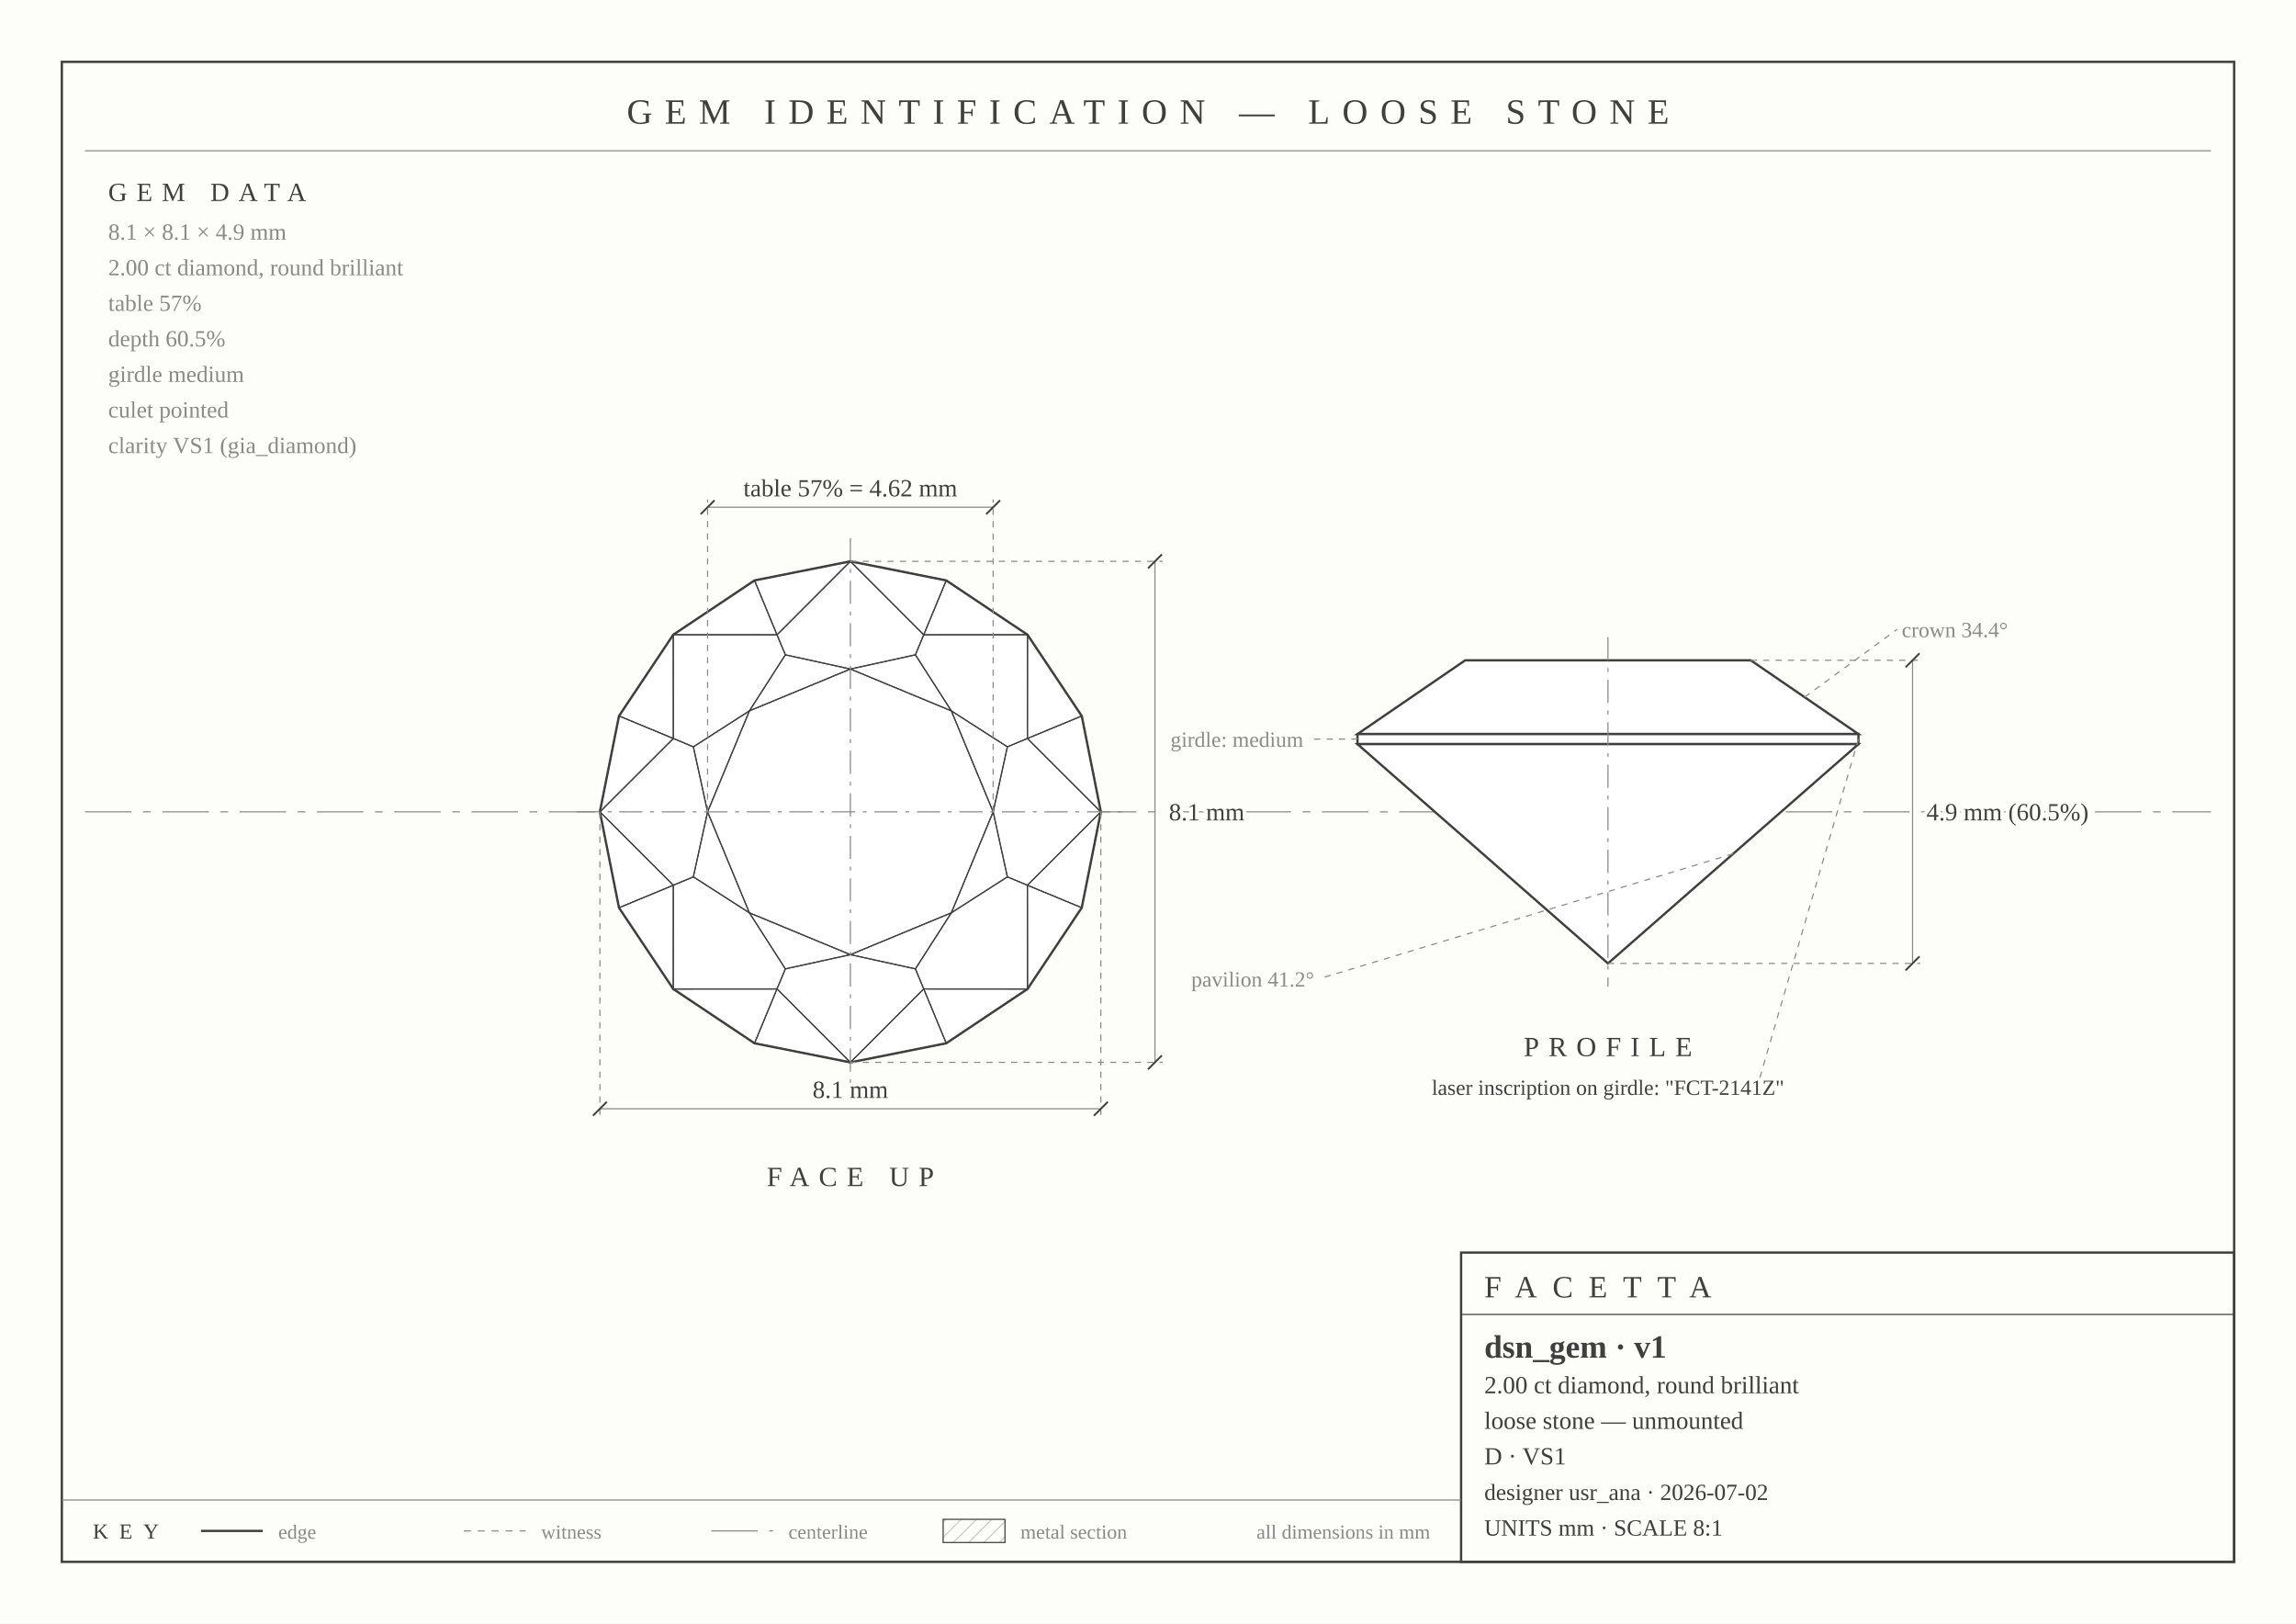
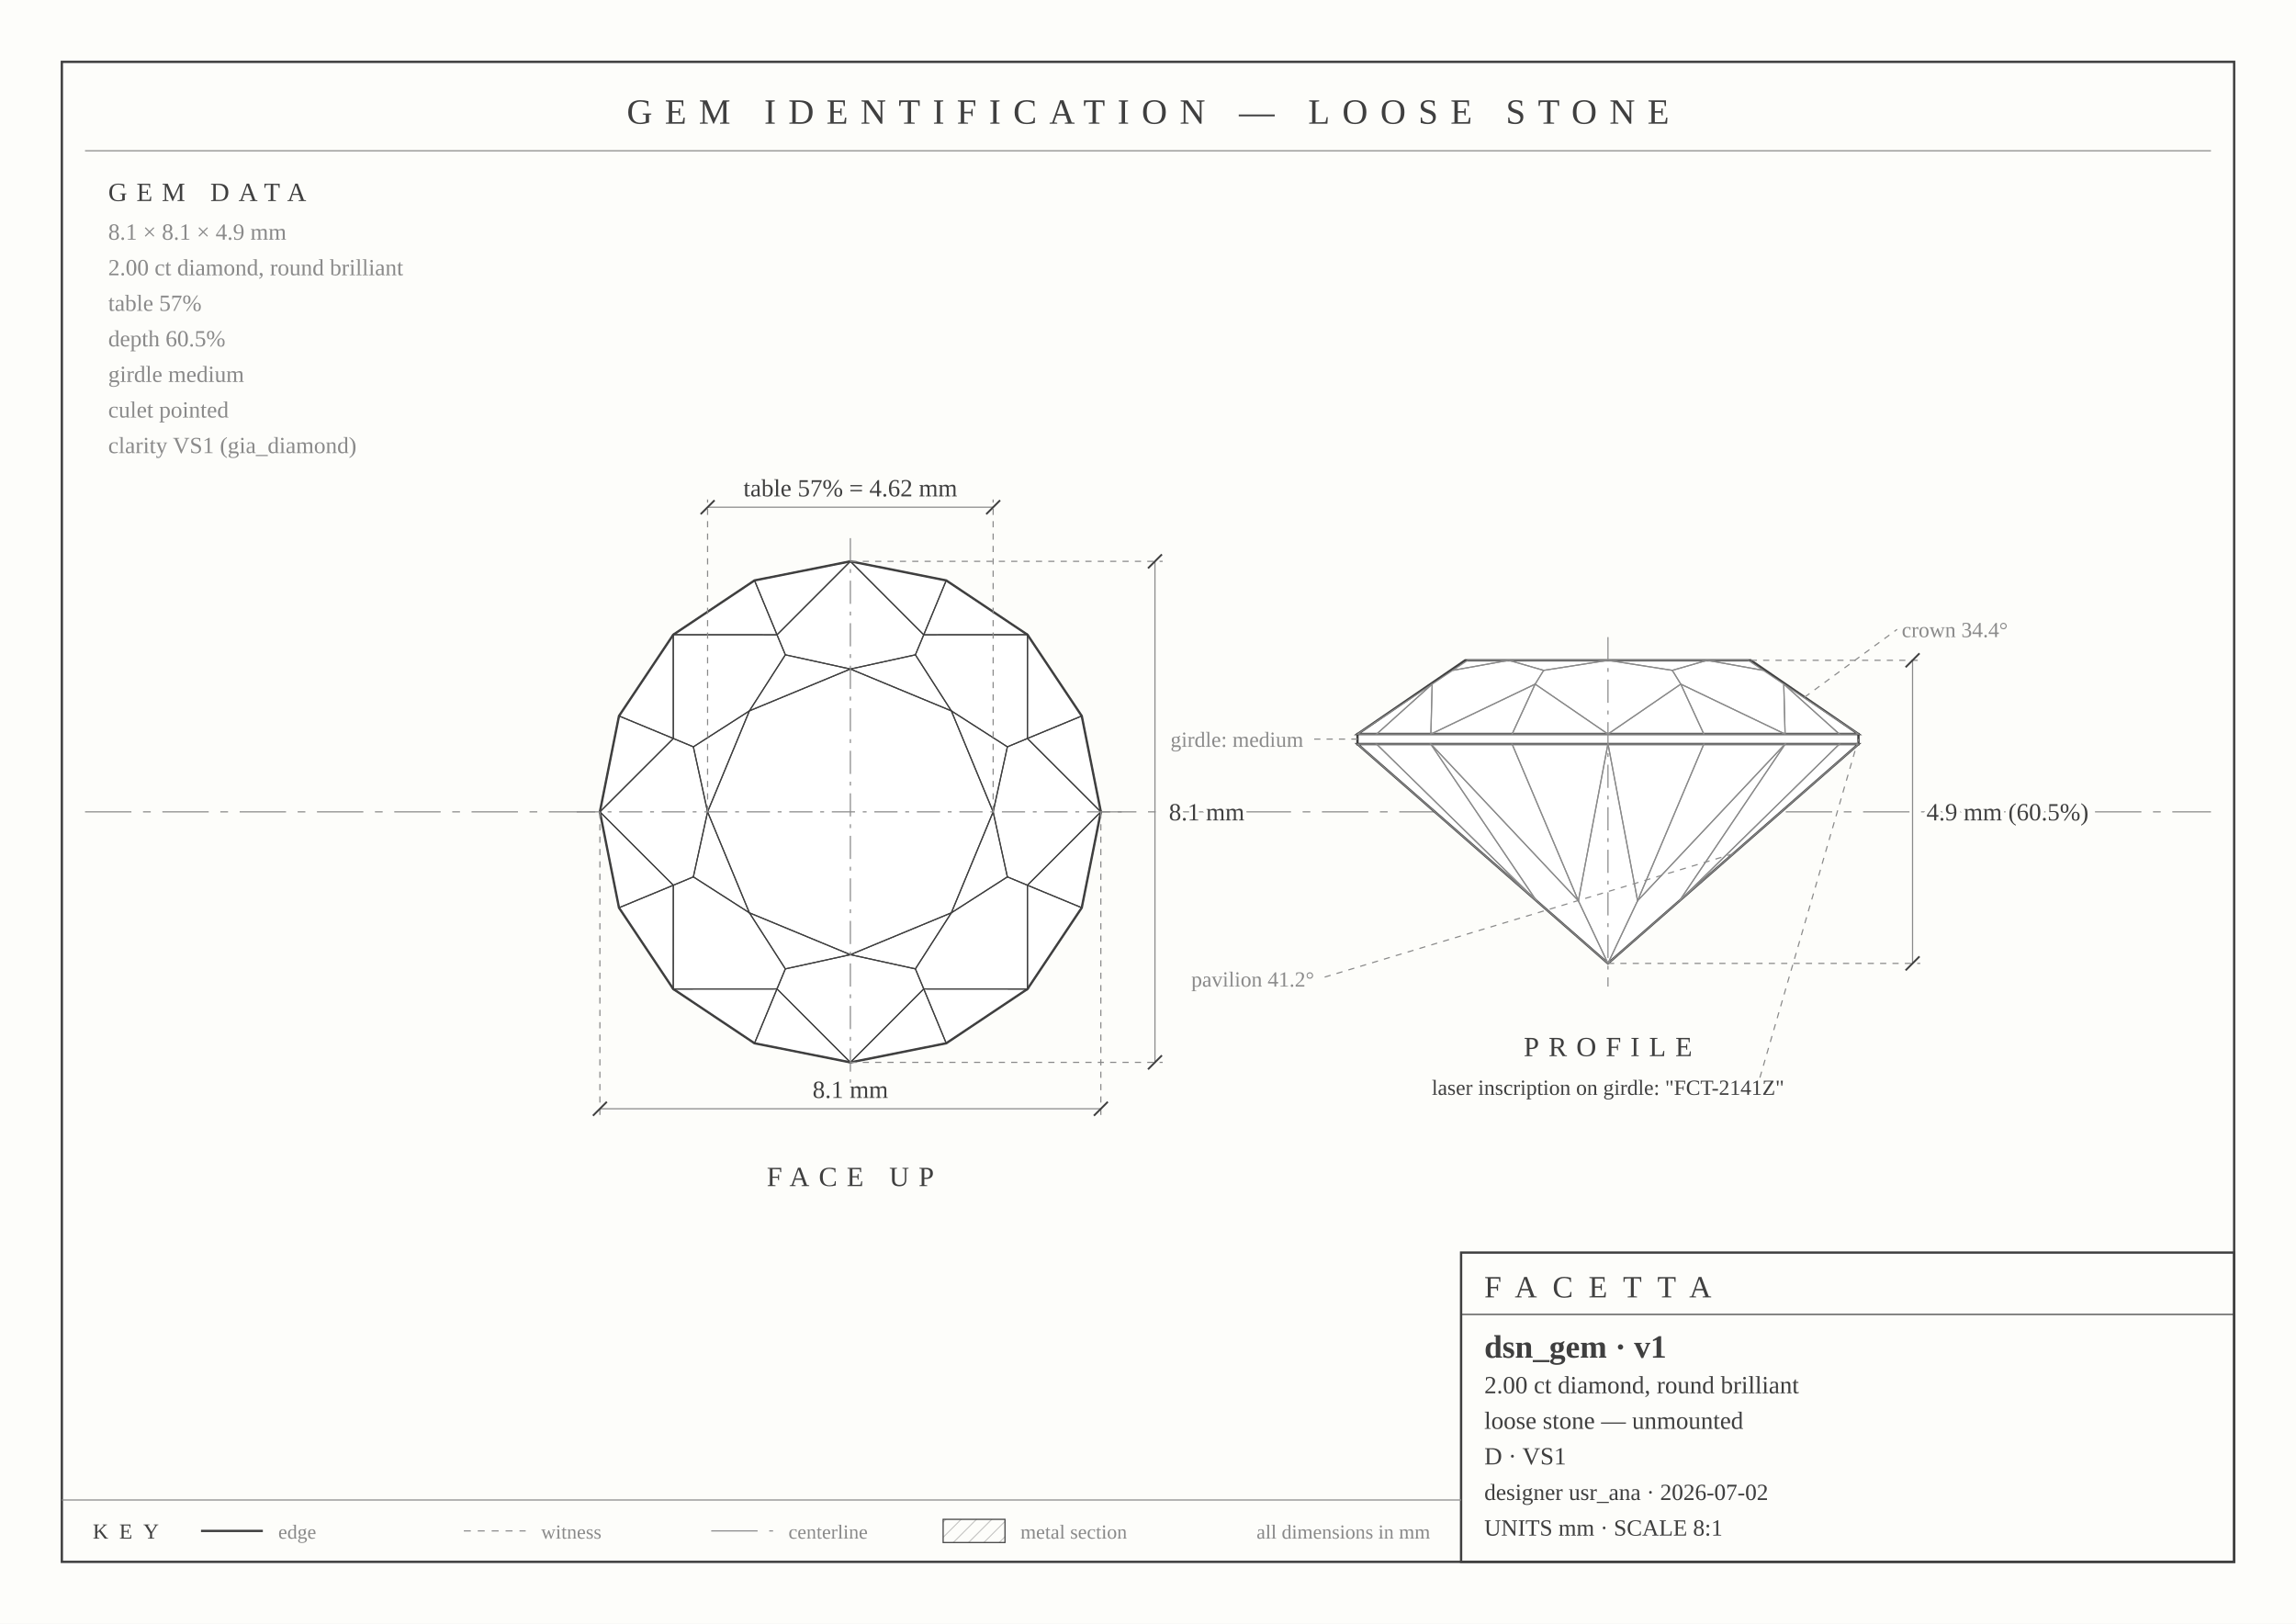
<svg xmlns="http://www.w3.org/2000/svg" viewBox="0 0 297 210" width="297mm" height="210mm" font-family="Georgia, 'Times New Roman', serif">
  <defs>
    <pattern id="hatch" width="1.4" height="1.4" patternTransform="rotate(45)" patternUnits="userSpaceOnUse">
      <line x1="0" y1="0" x2="0" y2="1.4" stroke="#8a8a8a" stroke-width="0.12" />
    </pattern>
  </defs>
  <rect x="0" y="0" width="297" height="210" fill="#fdfdfa" />
  <rect x="8" y="8" width="281" height="194" fill="none" stroke="#3f3f3f" stroke-width="0.3" />
  <text x="148.50" y="16.00" font-family="Georgia, 'Times New Roman', serif" font-size="4.6" fill="#3f3f3f" text-anchor="middle" letter-spacing="1.6">GEM IDENTIFICATION — LOOSE STONE</text>
  <line x1="11.00" y1="19.50" x2="286.00" y2="19.50" stroke="#8a8a8a" stroke-width="0.15" />
  <line x1="11.00" y1="105.00" x2="286.00" y2="105.00" stroke="#8a8a8a" stroke-width="0.15" stroke-dasharray="6 1.5 1 1.5" />
  <text x="14.00" y="26.00" font-family="Georgia, 'Times New Roman', serif" font-size="3.4" fill="#3f3f3f" text-anchor="start" letter-spacing="1.2">GEM DATA</text>
  <text x="14.00" y="31.00" font-family="Georgia, 'Times New Roman', serif" font-size="3.0" fill="#8a8a8a" text-anchor="start">8.1 × 8.1 × 4.9 mm</text>
  <text x="14.00" y="35.60" font-family="Georgia, 'Times New Roman', serif" font-size="3.0" fill="#8a8a8a" text-anchor="start">2.00 ct diamond, round brilliant</text>
  <text x="14.00" y="40.20" font-family="Georgia, 'Times New Roman', serif" font-size="3.0" fill="#8a8a8a" text-anchor="start">table 57%</text>
  <text x="14.00" y="44.80" font-family="Georgia, 'Times New Roman', serif" font-size="3.0" fill="#8a8a8a" text-anchor="start">depth 60.5%</text>
  <text x="14.00" y="49.40" font-family="Georgia, 'Times New Roman', serif" font-size="3.0" fill="#8a8a8a" text-anchor="start">girdle medium</text>
  <text x="14.00" y="54.00" font-family="Georgia, 'Times New Roman', serif" font-size="3.0" fill="#8a8a8a" text-anchor="start">culet pointed</text>
  <text x="14.00" y="58.60" font-family="Georgia, 'Times New Roman', serif" font-size="3.0" fill="#8a8a8a" text-anchor="start">clarity VS1 (gia_diamond)</text>
  <polygon points="77.60,105.00 77.60,105.00 77.60,104.99 80.07,92.60 87.09,82.09 97.60,75.07 109.99,72.60 110.00,72.60 110.00,72.60 110.00,72.60 110.01,72.60 122.40,75.07 132.91,82.09 139.93,92.60 142.40,104.99 142.40,105.00 142.40,105.00 142.40,105.00 142.40,105.01 139.93,117.40 132.91,127.91 122.40,134.93 110.01,137.40 110.00,137.40 110.00,137.40 110.00,137.40 109.99,137.40 97.60,134.93 87.09,127.91 80.07,117.40 77.60,105.01 77.60,105.00" fill="#ffffff" stroke="#3f3f3f" stroke-width="0.3" />
  <polygon points="89.69,113.41 87.10,114.49 87.10,114.49 77.60,105.00 77.60,105.00 77.60,105.00 87.10,95.51 89.69,96.59 91.53,105.00 91.53,105.00" fill="none" stroke="#3f3f3f" stroke-width="0.15" />
  <polygon points="100.51,82.10 101.59,84.69 96.94,91.94 96.94,91.94 89.69,96.59 87.10,95.51 87.10,95.51 87.09,82.09 87.09,82.09 87.09,82.09" fill="none" stroke="#3f3f3f" stroke-width="0.15" />
  <polygon points="101.59,125.31 100.51,127.90 100.51,127.90 87.09,127.91 87.09,127.91 87.09,127.91 87.10,114.49 89.69,113.41 96.94,118.06 96.94,118.06" fill="none" stroke="#3f3f3f" stroke-width="0.15" />
  <polygon points="119.49,82.10 118.41,84.69 110.00,86.53 110.00,86.53 101.59,84.69 100.51,82.10 100.51,82.10 110.00,72.60 110.00,72.60 110.00,72.60" fill="none" stroke="#3f3f3f" stroke-width="0.15" />
  <polygon points="118.41,125.31 119.49,127.90 119.49,127.90 110.00,137.40 110.00,137.40 110.00,137.40 100.51,127.90 101.59,125.31 110.00,123.47 110.00,123.47" fill="none" stroke="#3f3f3f" stroke-width="0.15" />
  <polygon points="132.91,82.09 132.91,82.09 132.90,95.51 130.31,96.59 123.06,91.94 123.06,91.94 118.41,84.69 119.49,82.10 119.49,82.10 132.91,82.09" fill="none" stroke="#3f3f3f" stroke-width="0.15" />
  <polygon points="132.91,127.91 132.91,127.91 132.91,127.91 119.49,127.90 118.41,125.31 123.06,118.06 123.06,118.06 130.31,113.41 132.90,114.49 132.90,114.49" fill="none" stroke="#3f3f3f" stroke-width="0.15" />
  <polygon points="142.40,105.00 142.40,105.00 142.40,105.00 132.90,114.49 130.31,113.41 128.47,105.00 128.47,105.00 130.31,96.59 132.90,95.51 132.90,95.51" fill="none" stroke="#3f3f3f" stroke-width="0.15" />
  <polygon points="87.10,95.51 87.10,95.51 77.60,105.00 80.07,92.60 80.07,92.60" fill="none" stroke="#3f3f3f" stroke-width="0.15" />
  <polygon points="87.10,114.49 87.09,127.91 80.07,117.40 80.07,117.40 87.10,114.49" fill="none" stroke="#3f3f3f" stroke-width="0.15" />
  <polygon points="87.10,114.49 80.07,117.40 77.60,105.00" fill="none" stroke="#3f3f3f" stroke-width="0.15" />
  <polygon points="87.09,82.09 87.10,95.51 80.07,92.60" fill="none" stroke="#3f3f3f" stroke-width="0.15" />
  <polygon points="97.60,75.07 97.60,75.07 100.51,82.10 100.51,82.10 87.09,82.09" fill="none" stroke="#3f3f3f" stroke-width="0.15" />
  <polygon points="100.51,127.90 97.60,134.93 87.09,127.91" fill="none" stroke="#3f3f3f" stroke-width="0.15" />
  <polygon points="110.00,137.40 97.60,134.93 97.60,134.93 100.51,127.90 100.51,127.90" fill="none" stroke="#3f3f3f" stroke-width="0.15" />
  <polygon points="110.00,72.60 100.51,82.10 97.60,75.07" fill="none" stroke="#3f3f3f" stroke-width="0.15" />
  <polygon points="119.49,127.90 122.40,134.93 110.00,137.40" fill="none" stroke="#3f3f3f" stroke-width="0.15" />
  <polygon points="122.40,75.07 122.40,75.07 119.49,82.10 119.49,82.10 110.00,72.60" fill="none" stroke="#3f3f3f" stroke-width="0.15" />
  <polygon points="132.91,82.09 119.49,82.10 122.40,75.07" fill="none" stroke="#3f3f3f" stroke-width="0.15" />
  <polygon points="132.91,127.91 122.40,134.93 122.40,134.93 119.49,127.90 119.49,127.90" fill="none" stroke="#3f3f3f" stroke-width="0.15" />
  <polygon points="139.93,117.40 132.91,127.91 132.90,114.49" fill="none" stroke="#3f3f3f" stroke-width="0.15" />
  <polygon points="139.93,92.60 142.40,105.00 132.90,95.51" fill="none" stroke="#3f3f3f" stroke-width="0.15" />
  <polygon points="139.93,92.60 139.93,92.60 132.90,95.51 132.90,95.51 132.91,82.09" fill="none" stroke="#3f3f3f" stroke-width="0.15" />
  <polygon points="142.40,105.00 139.93,117.40 139.93,117.40 132.90,114.49 132.90,114.49" fill="none" stroke="#3f3f3f" stroke-width="0.15" />
  <polygon points="91.53,105.00 89.69,96.59 96.94,91.94" fill="none" stroke="#3f3f3f" stroke-width="0.15" />
  <polygon points="96.94,118.06 89.69,113.41 91.53,105.00" fill="none" stroke="#3f3f3f" stroke-width="0.15" />
  <polygon points="96.94,91.94 101.59,84.69 110.00,86.53" fill="none" stroke="#3f3f3f" stroke-width="0.15" />
  <polygon points="110.00,123.47 101.59,125.31 96.94,118.06" fill="none" stroke="#3f3f3f" stroke-width="0.15" />
  <polygon points="118.41,84.69 123.06,91.94 110.00,86.53" fill="none" stroke="#3f3f3f" stroke-width="0.15" />
  <polygon points="123.06,118.06 118.41,125.31 110.00,123.47" fill="none" stroke="#3f3f3f" stroke-width="0.15" />
  <polygon points="123.06,91.94 130.31,96.59 128.47,105.00" fill="none" stroke="#3f3f3f" stroke-width="0.15" />
  <polygon points="128.47,105.00 130.31,113.41 123.06,118.06" fill="none" stroke="#3f3f3f" stroke-width="0.15" />
  <polygon points="110.00,86.53 123.06,91.94 123.06,91.94 128.47,105.00 128.47,105.00 123.06,118.06 123.06,118.06 110.00,123.47 110.00,123.47 96.94,118.06 96.94,118.06 91.53,105.00 91.53,105.00 96.94,91.94 96.94,91.94 110.00,86.53" fill="none" stroke="#3f3f3f" stroke-width="0.15" />
  <line x1="110.00" y1="69.60" x2="110.00" y2="140.40" stroke="#8a8a8a" stroke-width="0.15" stroke-dasharray="3 1 0.5 1" />
  <line x1="74.60" y1="105.00" x2="145.40" y2="105.00" stroke="#8a8a8a" stroke-width="0.15" stroke-dasharray="3 1 0.5 1" />
  <line x1="91.53" y1="105.00" x2="91.53" y2="64.60" stroke="#8a8a8a" stroke-width="0.15" stroke-dasharray="0.8 0.8" />
  <line x1="128.47" y1="105.00" x2="128.47" y2="64.60" stroke="#8a8a8a" stroke-width="0.15" stroke-dasharray="0.8 0.8" />
  <line x1="91.53" y1="65.60" x2="128.47" y2="65.60" stroke="#8a8a8a" stroke-width="0.15" />
  <line x1="90.63" y1="66.50" x2="92.43" y2="64.70" stroke="#3f3f3f" stroke-width="0.24" />
  <line x1="127.57" y1="66.50" x2="129.37" y2="64.70" stroke="#3f3f3f" stroke-width="0.24" />
  <text x="110.00" y="64.20" font-family="Georgia, 'Times New Roman', serif" font-size="3.2" fill="#3f3f3f" text-anchor="middle" stroke="#fdfdfa" stroke-width="1.0" stroke-linejoin="round" paint-order="stroke">table 57% = 4.62 mm</text>
  <line x1="77.60" y1="105.00" x2="77.60" y2="144.40" stroke="#8a8a8a" stroke-width="0.15" stroke-dasharray="0.8 0.8" />
  <line x1="142.40" y1="105.00" x2="142.40" y2="144.40" stroke="#8a8a8a" stroke-width="0.15" stroke-dasharray="0.8 0.8" />
  <line x1="77.60" y1="143.40" x2="142.40" y2="143.40" stroke="#8a8a8a" stroke-width="0.15" />
  <line x1="76.70" y1="144.30" x2="78.50" y2="142.50" stroke="#3f3f3f" stroke-width="0.24" />
  <line x1="141.50" y1="144.30" x2="143.30" y2="142.50" stroke="#3f3f3f" stroke-width="0.24" />
  <text x="110.00" y="142.00" font-family="Georgia, 'Times New Roman', serif" font-size="3.2" fill="#3f3f3f" text-anchor="middle" stroke="#fdfdfa" stroke-width="1.0" stroke-linejoin="round" paint-order="stroke">8.1 mm</text>
  <line x1="110.00" y1="72.60" x2="150.40" y2="72.60" stroke="#8a8a8a" stroke-width="0.15" stroke-dasharray="0.8 0.8" />
  <line x1="110.00" y1="137.40" x2="150.40" y2="137.40" stroke="#8a8a8a" stroke-width="0.15" stroke-dasharray="0.8 0.8" />
  <line x1="149.40" y1="72.60" x2="149.40" y2="137.40" stroke="#8a8a8a" stroke-width="0.15" />
  <line x1="148.50" y1="73.50" x2="150.30" y2="71.70" stroke="#3f3f3f" stroke-width="0.24" />
  <line x1="148.50" y1="138.30" x2="150.30" y2="136.50" stroke="#3f3f3f" stroke-width="0.24" />
  <text x="151.20" y="106.10" font-family="Georgia, 'Times New Roman', serif" font-size="3.2" fill="#3f3f3f" text-anchor="start" stroke="#fdfdfa" stroke-width="1.0" stroke-linejoin="round" paint-order="stroke">8.1 mm</text>
  <text x="110.00" y="153.40" font-family="Georgia, 'Times New Roman', serif" font-size="3.6" fill="#3f3f3f" text-anchor="middle" letter-spacing="1.2">FACE UP</text>
  <polygon points="189.53,85.40 226.47,85.40 240.40,94.94 175.60,94.94" fill="#ffffff" stroke="#3f3f3f" stroke-width="0.3" />
  <rect x="175.60" y="94.94" width="64.80" height="1.30" fill="#ffffff" stroke="#3f3f3f" stroke-width="0.3" />
  <polygon points="175.60,96.24 240.40,96.24 208.00,124.60" fill="#ffffff" stroke="#3f3f3f" stroke-width="0.3" />
+   <polygon points="217.42,88.48 216.32,86.70 208.00,85.40 208.00,85.40 199.68,86.70 198.58,88.48 198.58,88.48 208.00,94.94 208.00,94.94 208.00,94.94" fill="none" stroke="#8a8a8a" stroke-width="0.15" />
+   <polygon points="230.91,94.94 230.91,94.94 230.74,88.48 228.08,86.70 220.83,85.40 220.83,85.40 216.32,86.70 217.42,88.48 217.42,88.48 230.91,94.94" fill="none" stroke="#8a8a8a" stroke-width="0.15" />
+   <polygon points="198.58,88.48 199.68,86.70 195.17,85.40 195.17,85.40 187.92,86.70 185.26,88.48 185.26,88.48 185.09,94.94 185.09,94.94 185.09,94.94" fill="none" stroke="#8a8a8a" stroke-width="0.15" />
+   <polygon points="220.40,94.94 220.40,94.94 217.42,88.48 217.42,88.48 208.00,94.94" fill="none" stroke="#8a8a8a" stroke-width="0.15" />
+   <polygon points="230.91,94.94 217.42,88.48 220.40,94.94" fill="none" stroke="#8a8a8a" stroke-width="0.15" />
+   <polygon points="237.93,94.94 237.93,94.94 230.74,88.48 230.74,88.48 230.91,94.94" fill="none" stroke="#8a8a8a" stroke-width="0.15" />
+   <polygon points="237.93,94.94 240.40,94.94 230.74,88.48" fill="none" stroke="#8a8a8a" stroke-width="0.15" />
+   <polygon points="185.26,88.48 185.26,88.48 175.60,94.94 178.07,94.94 178.07,94.94" fill="none" stroke="#8a8a8a" stroke-width="0.15" />
+   <polygon points="185.09,94.94 185.26,88.48 178.07,94.94" fill="none" stroke="#8a8a8a" stroke-width="0.15" />
+   <polygon points="195.60,94.94 195.60,94.94 198.58,88.48 198.58,88.48 185.09,94.94" fill="none" stroke="#8a8a8a" stroke-width="0.15" />
+   <polygon points="208.00,94.94 198.58,88.48 195.60,94.94" fill="none" stroke="#8a8a8a" stroke-width="0.15" />
+   <polygon points="216.32,86.70 220.83,85.40 208.00,85.40" fill="none" stroke="#8a8a8a" stroke-width="0.15" />
+   <polygon points="220.83,85.40 228.08,86.70 226.14,85.40" fill="none" stroke="#8a8a8a" stroke-width="0.15" />
+   <polygon points="189.86,85.40 187.92,86.70 195.17,85.40" fill="none" stroke="#8a8a8a" stroke-width="0.15" />
+   <polygon points="195.17,85.40 199.68,86.70 208.00,85.40" fill="none" stroke="#8a8a8a" stroke-width="0.15" />
+   <polygon points="204.17,116.50 204.17,116.50 208.00,124.60 208.00,124.60 208.00,124.60 208.00,124.60 208.00,124.60 208.00,124.60 211.83,116.50 208.01,96.24 208.00,96.24 207.99,96.24" fill="none" stroke="#8a8a8a" stroke-width="0.15" />
+   <polygon points="230.90,96.24 211.83,116.50 211.83,116.50 208.00,124.60 217.25,116.50 230.92,96.24 230.91,96.24" fill="none" stroke="#8a8a8a" stroke-width="0.15" />
+   <polygon points="208.00,124.60 204.17,116.50 185.10,96.24 185.09,96.24 185.08,96.24 198.75,116.50 198.75,116.50" fill="none" stroke="#8a8a8a" stroke-width="0.15" />
+   <polygon points="208.01,96.24 211.83,116.50 211.83,116.50 220.40,96.24" fill="none" stroke="#8a8a8a" stroke-width="0.15" />
+   <polygon points="220.40,96.24 211.83,116.50 230.90,96.24 220.40,96.24" fill="none" stroke="#8a8a8a" stroke-width="0.15" />
+   <polygon points="230.92,96.24 217.25,116.50 217.25,116.50 237.93,96.24" fill="none" stroke="#8a8a8a" stroke-width="0.15" />
+   <polygon points="237.93,96.24 217.25,116.50 240.40,96.24 237.93,96.24" fill="none" stroke="#8a8a8a" stroke-width="0.15" />
+   <polygon points="175.60,96.24 198.75,116.50 198.75,116.50 178.07,96.24" fill="none" stroke="#8a8a8a" stroke-width="0.15" />
+   <polygon points="198.75,116.50 185.08,96.24 178.07,96.24 178.07,96.24" fill="none" stroke="#8a8a8a" stroke-width="0.15" />
+   <polygon points="185.10,96.24 204.17,116.50 204.17,116.50 195.60,96.24" fill="none" stroke="#8a8a8a" stroke-width="0.15" />
+   <polygon points="204.17,116.50 207.99,96.24 195.60,96.24 195.60,96.24" fill="none" stroke="#8a8a8a" stroke-width="0.15" />
  <line x1="208.00" y1="82.40" x2="208.00" y2="127.60" stroke="#8a8a8a" stroke-width="0.15" stroke-dasharray="3 1 0.5 1" />
  <line x1="226.47" y1="85.40" x2="248.40" y2="85.40" stroke="#8a8a8a" stroke-width="0.15" stroke-dasharray="0.8 0.8" />
  <line x1="208.00" y1="124.60" x2="248.40" y2="124.60" stroke="#8a8a8a" stroke-width="0.15" stroke-dasharray="0.8 0.8" />
  <line x1="247.40" y1="85.40" x2="247.40" y2="124.60" stroke="#8a8a8a" stroke-width="0.15" />
  <line x1="246.50" y1="86.30" x2="248.30" y2="84.50" stroke="#3f3f3f" stroke-width="0.24" />
  <line x1="246.50" y1="125.50" x2="248.30" y2="123.70" stroke="#3f3f3f" stroke-width="0.24" />
  <text x="249.20" y="106.10" font-family="Georgia, 'Times New Roman', serif" font-size="3.2" fill="#3f3f3f" text-anchor="start" stroke="#fdfdfa" stroke-width="1.0" stroke-linejoin="round" paint-order="stroke">4.9 mm (60.5%)</text>
  <line x1="233.43" y1="90.17" x2="245.40" y2="81.40" stroke="#8a8a8a" stroke-width="0.15" stroke-dasharray="0.8 0.8" />
  <text x="246.00" y="82.40" font-family="Georgia, 'Times New Roman', serif" font-size="2.8" fill="#8a8a8a" text-anchor="start">crown 34.4°</text>
  <line x1="224.20" y1="110.42" x2="170.60" y2="126.60" stroke="#8a8a8a" stroke-width="0.15" stroke-dasharray="0.8 0.8" />
  <text x="170.00" y="127.60" font-family="Georgia, 'Times New Roman', serif" font-size="2.8" fill="#8a8a8a" text-anchor="end">pavilion 41.2°</text>
  <line x1="175.60" y1="95.59" x2="169.60" y2="95.59" stroke="#8a8a8a" stroke-width="0.15" stroke-dasharray="0.8 0.8" />
  <text x="168.60" y="96.59" font-family="Georgia, 'Times New Roman', serif" font-size="2.8" fill="#8a8a8a" text-anchor="end">girdle: medium</text>
  <line x1="240.40" y1="95.59" x2="227.44" y2="140.10" stroke="#8a8a8a" stroke-width="0.15" stroke-dasharray="0.8 0.8" />
  <text x="208.00" y="141.60" font-family="Georgia, 'Times New Roman', serif" font-size="2.8" fill="#3f3f3f" text-anchor="middle">laser inscription on girdle: "FCT-2141Z"</text>
  <text x="208.00" y="136.60" font-family="Georgia, 'Times New Roman', serif" font-size="3.6" fill="#3f3f3f" text-anchor="middle" letter-spacing="1.2">PROFILE</text>
  <rect x="189.00" y="162.00" width="100" height="40" fill="none" stroke="#3f3f3f" stroke-width="0.3" />
  <line x1="189.00" y1="170.00" x2="289.00" y2="170.00" stroke="#3f3f3f" stroke-width="0.15" />
  <text x="192.00" y="167.80" font-family="Georgia, 'Times New Roman', serif" font-size="4.0" fill="#3f3f3f" text-anchor="start" letter-spacing="2.0">FACETTA</text>
  <text x="192.00" y="175.60" font-family="Georgia, 'Times New Roman', serif" font-size="4.2" fill="#3f3f3f" text-anchor="start" font-weight="bold">dsn_gem  ·  v1</text>
  <text x="192.00" y="180.20" font-family="Georgia, 'Times New Roman', serif" font-size="3.2" fill="#3f3f3f" text-anchor="start">2.00 ct diamond, round brilliant</text>
  <text x="192.00" y="184.80" font-family="Georgia, 'Times New Roman', serif" font-size="3.2" fill="#3f3f3f" text-anchor="start">loose stone — unmounted</text>
  <text x="192.00" y="189.40" font-family="Georgia, 'Times New Roman', serif" font-size="3.2" fill="#3f3f3f" text-anchor="start">D  ·  VS1</text>
  <text x="192.00" y="194.00" font-family="Georgia, 'Times New Roman', serif" font-size="3.0" fill="#3f3f3f" text-anchor="start">designer usr_ana  ·  2026-07-02</text>
  <text x="192.00" y="198.60" font-family="Georgia, 'Times New Roman', serif" font-size="3.0" fill="#3f3f3f" text-anchor="start">UNITS mm  ·  SCALE 8:1</text>
  <line x1="8.00" y1="194.00" x2="189.00" y2="194.00" stroke="#8a8a8a" stroke-width="0.15" />
  <text x="12.00" y="199.00" font-family="Georgia, 'Times New Roman', serif" font-size="2.8" fill="#3f3f3f" text-anchor="start" letter-spacing="1.4">KEY</text>
  <line x1="26.00" y1="198.00" x2="34.00" y2="198.00" stroke="#3f3f3f" stroke-width="0.3" />
  <text x="36.00" y="199.00" font-family="Georgia, 'Times New Roman', serif" font-size="2.6" fill="#8a8a8a" text-anchor="start">edge</text>
  <line x1="60.00" y1="198.00" x2="68.00" y2="198.00" stroke="#8a8a8a" stroke-width="0.15" stroke-dasharray="0.9 0.9" />
  <text x="70.00" y="199.00" font-family="Georgia, 'Times New Roman', serif" font-size="2.6" fill="#8a8a8a" text-anchor="start">witness</text>
  <line x1="92.00" y1="198.00" x2="100.00" y2="198.00" stroke="#8a8a8a" stroke-width="0.15" stroke-dasharray="6 1.5 1 1.5" />
  <text x="102.00" y="199.00" font-family="Georgia, 'Times New Roman', serif" font-size="2.6" fill="#8a8a8a" text-anchor="start">centerline</text>
  <rect x="122.00" y="196.50" width="8" height="3" fill="url(#hatch)" stroke="#3f3f3f" stroke-width="0.15" />
  <text x="132.00" y="199.00" font-family="Georgia, 'Times New Roman', serif" font-size="2.6" fill="#8a8a8a" text-anchor="start">metal section</text>
  <text x="185.00" y="199.00" font-family="Georgia, 'Times New Roman', serif" font-size="2.6" fill="#8a8a8a" text-anchor="end">all dimensions in mm</text>
</svg>
